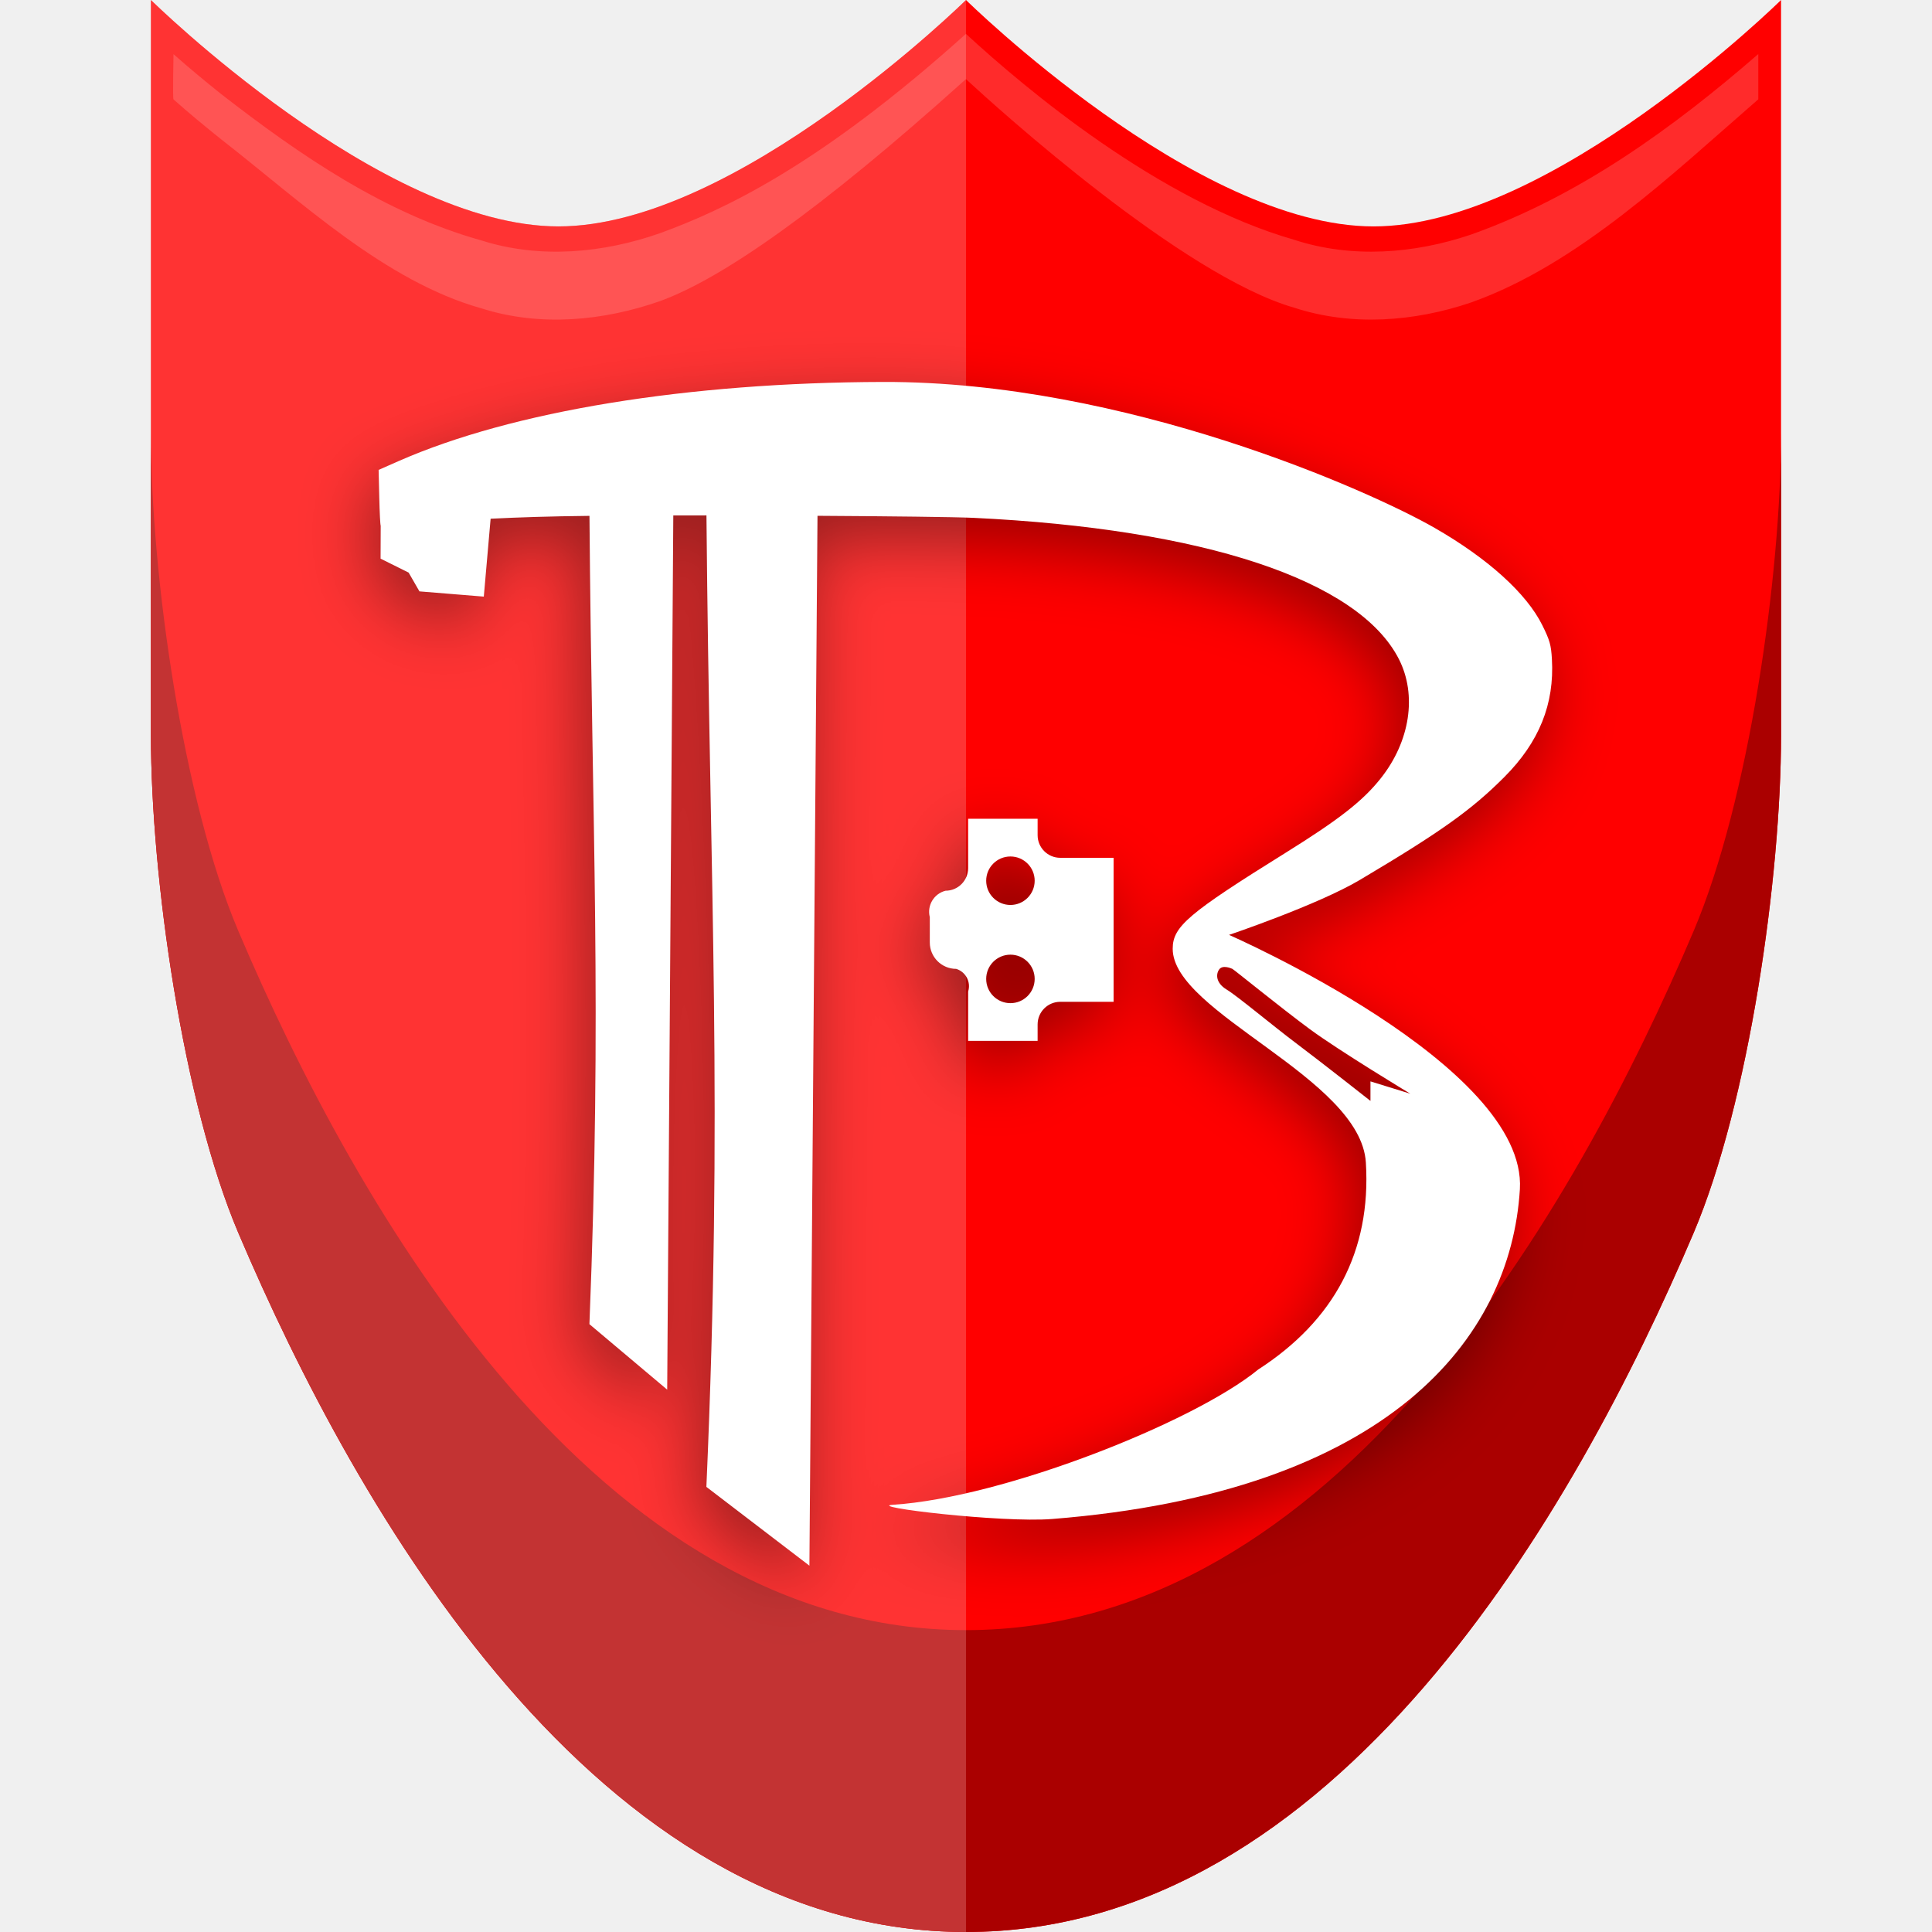
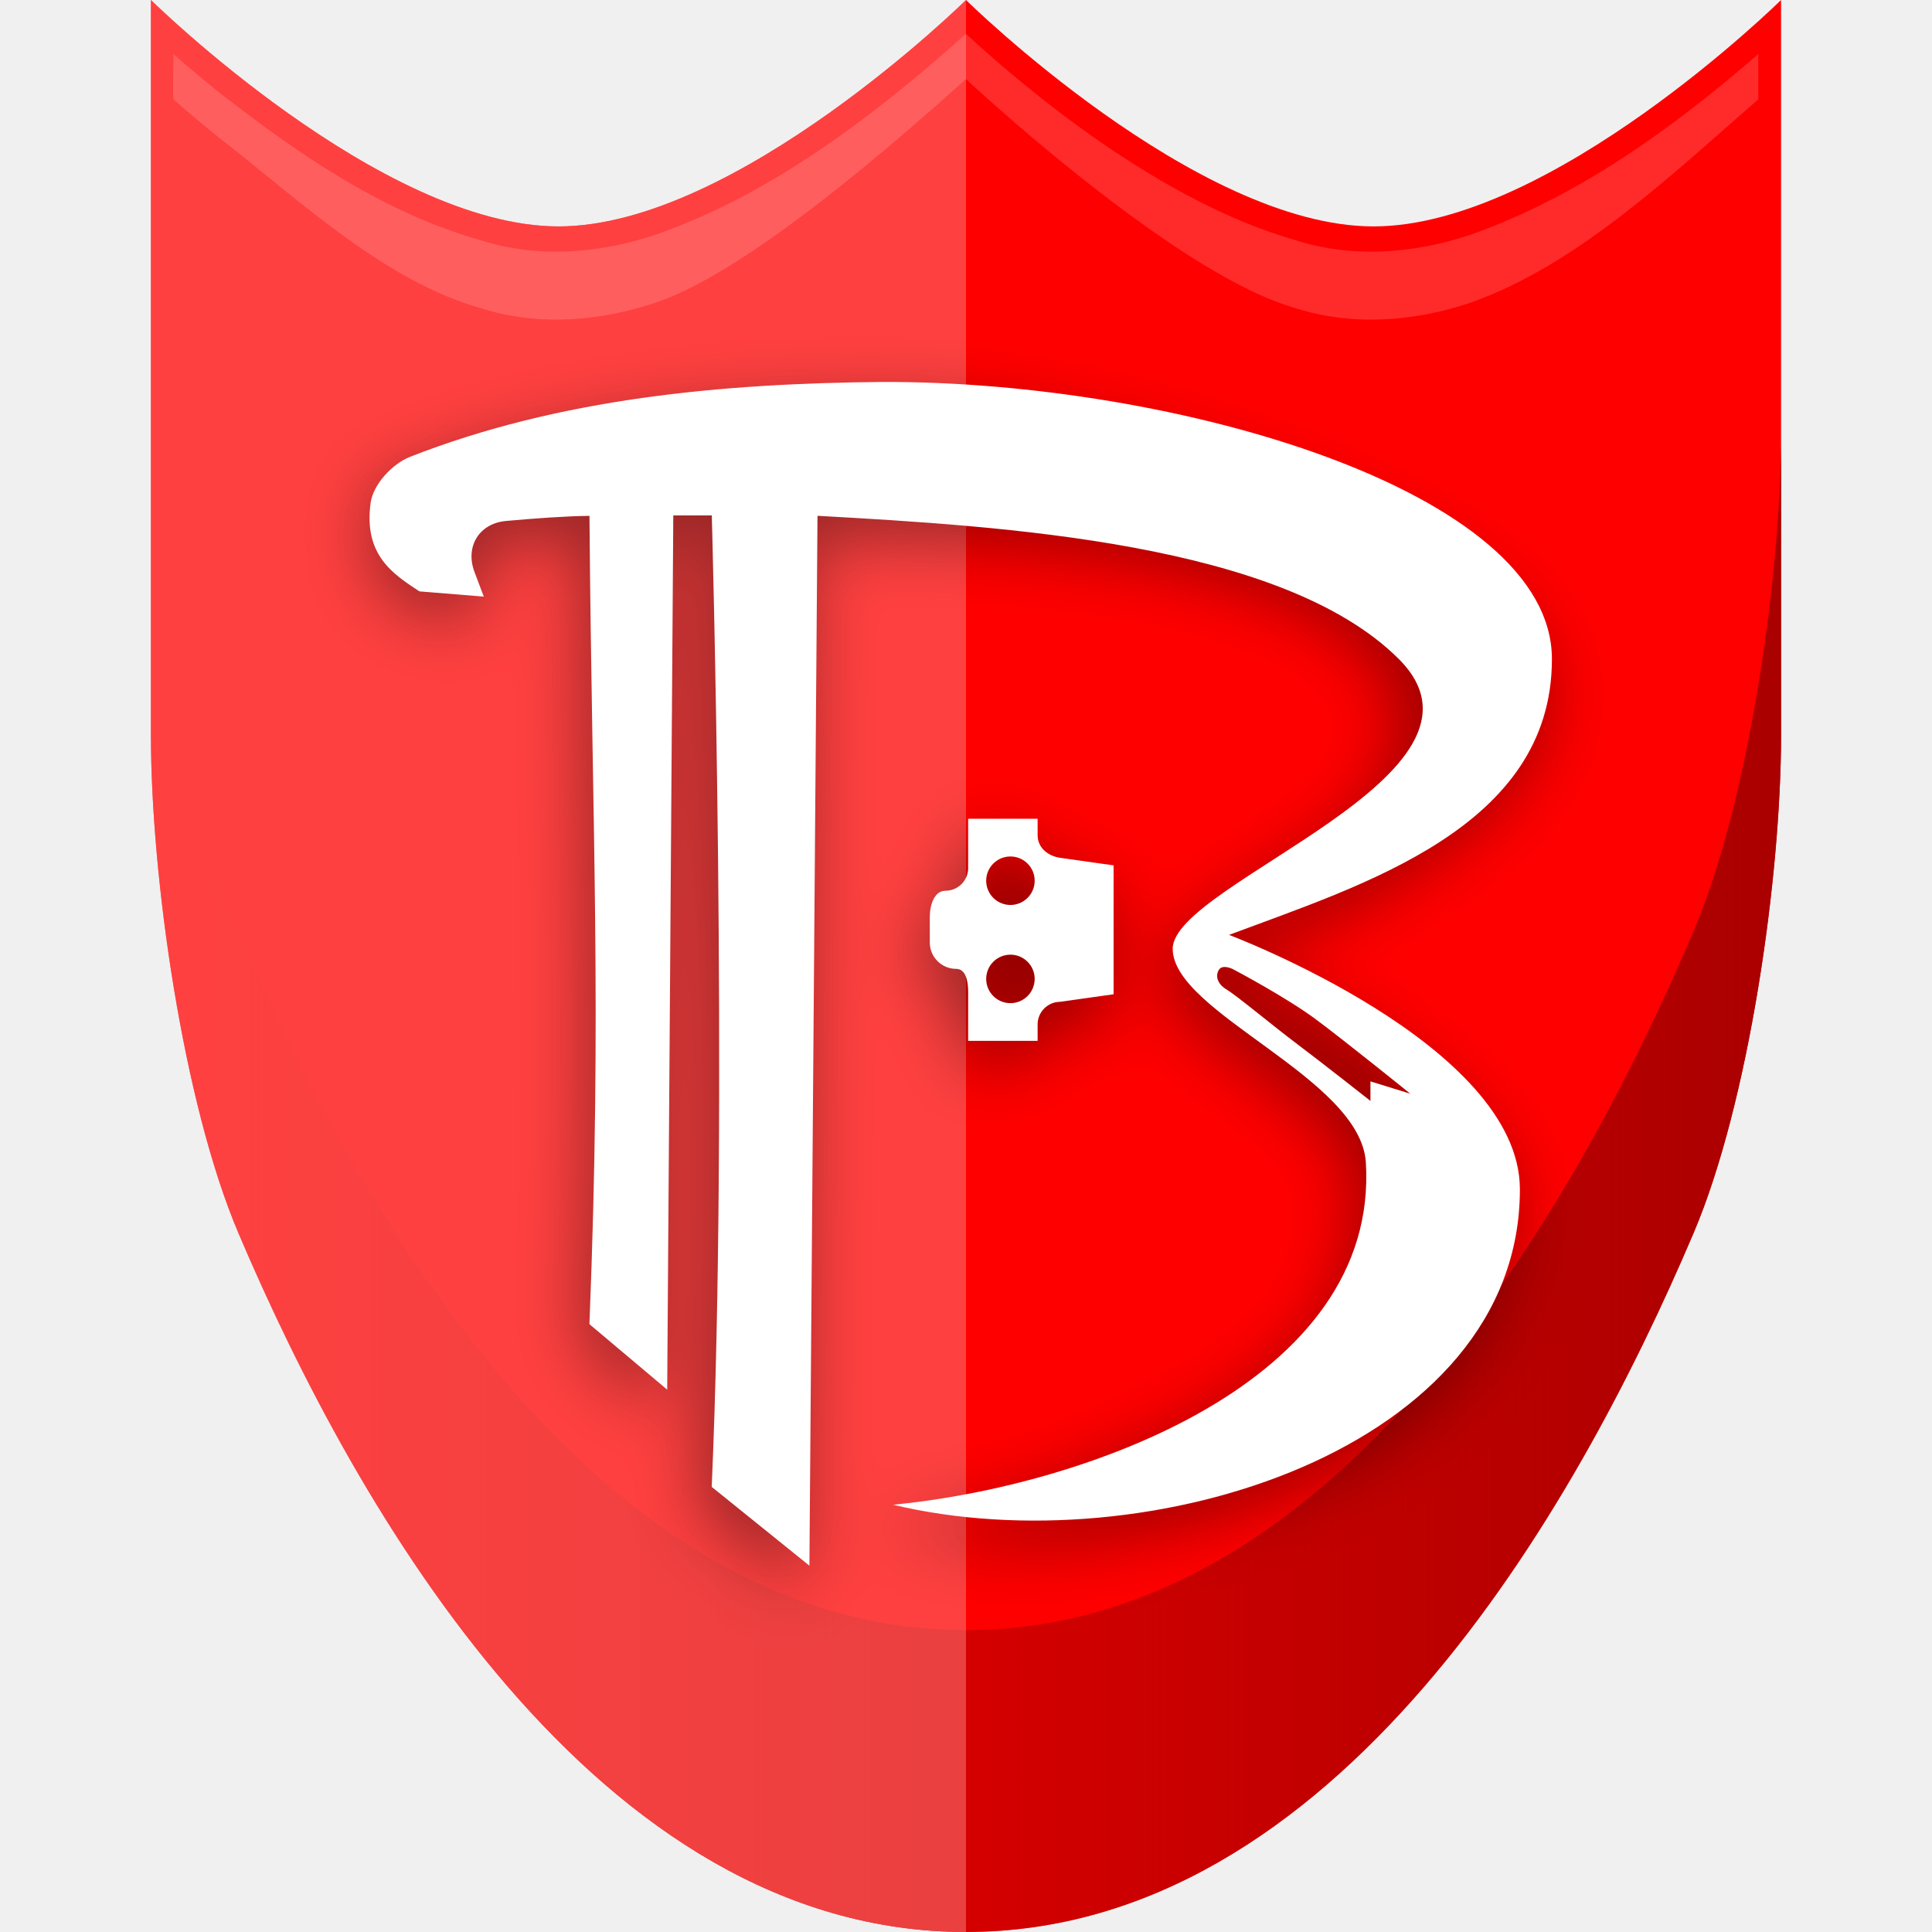
- <svg xmlns="http://www.w3.org/2000/svg" width="512" height="512" viewBox="0 0 135.467 135.467" version="1.1" id="svg5" xml:space="preserve">
+ <svg xmlns="http://www.w3.org/2000/svg" xmlns:xlink="http://www.w3.org/1999/xlink" width="512" height="512" viewBox="0 0 135.467 135.467" version="1.1" id="svg5" xml:space="preserve">
  <defs id="defs2">
+     <linearGradient id="linearGradient6">
+       <stop style="stop-color:#aa0000;stop-opacity:0;" offset="0" id="stop7" />
+       <stop style="stop-color:#aa0000;stop-opacity:1;" offset="1" id="stop6" />
+     </linearGradient>
    <filter style="color-interpolation-filters:sRGB" id="filter14" x="-0.069" y="-0.069" width="1.139" height="1.138">
      <feGaussianBlur stdDeviation="2.38" id="feGaussianBlur14" />
    </filter>
+     <linearGradient xlink:href="#linearGradient6" id="linearGradient7" x1="10.583" y1="82.926" x2="124.883" y2="82.926" gradientUnits="userSpaceOnUse" />
  </defs>
  <g id="layer1">
    <path id="rect1" style="display:inline;opacity:1;fill:#ff0000;stroke-width:10.213;stroke-linecap:round;stroke-linejoin:round;stroke-miterlimit:1;paint-order:markers stroke fill" d="m 10.583,0 c 0,0 16.107,15.875 28.575,15.875 C 51.626,15.875 67.733,0 67.733,0 c 0,0 16.107,15.875 28.575,15.875 C 108.776,15.875 124.883,0 124.883,0 v 51.553 c 0,9.937 -2.247,25.756 -6.13,34.896 -8.299,19.532 -25.116,49.017 -51.02,49.017 -25.904,0 -42.721,-29.485 -51.02,-49.017 C 12.83,77.309 10.583,61.49 10.583,51.553 Z" />
-     <path id="path5" style="display:inline;opacity:1;fill:#aa0000;stroke-width:10.213;stroke-linecap:round;stroke-linejoin:round;stroke-miterlimit:1;paint-order:markers stroke fill" d="m 10.583,30.386 v 21.167 c 0,9.937 2.247,25.756 6.13,34.897 8.299,19.532 25.116,49.017 51.02,49.017 25.903,0 42.721,-29.485 51.02,-49.017 3.884,-9.14 6.13,-24.96 6.13,-34.897 V 30.386 c 0,9.937 -2.247,25.756 -6.13,34.897 -8.299,19.532 -25.116,49.017 -51.02,49.017 -25.904,0 -42.721,-29.485 -51.02,-49.017 -3.884,-9.14 -6.13,-24.96 -6.13,-34.897 z" />
-     <path id="path16" style="display:inline;opacity:0.3;fill:#ffaaaa;stroke-width:10.213;stroke-linecap:round;stroke-linejoin:round;stroke-miterlimit:1;paint-order:markers stroke fill" d="m 10.583,0 v 51.553 c 0,9.937 2.246,25.756 6.13,34.896 8.299,19.532 25.117,49.017 51.02,49.017 V 0 c 0,0 -16.107,15.875 -28.575,15.875 C 26.691,15.875 10.583,0 10.583,0 Z" />
+     <path id="path5" style="display:inline;opacity:1;fill:url(#linearGradient7);stroke-width:10.213;stroke-linecap:round;stroke-linejoin:round;stroke-miterlimit:1;paint-order:markers stroke fill" d="m 10.583,30.386 v 21.167 c 0,9.937 2.247,25.756 6.13,34.897 8.299,19.532 25.116,49.017 51.02,49.017 25.903,0 42.721,-29.485 51.02,-49.017 3.884,-9.14 6.13,-24.96 6.13,-34.897 V 30.386 c 0,9.937 -2.247,25.756 -6.13,34.897 -8.299,19.532 -25.116,49.017 -51.02,49.017 -25.904,0 -42.721,-29.485 -51.02,-49.017 -3.884,-9.14 -6.13,-24.96 -6.13,-34.897 z" />
+     <path id="path3" style="display:inline;opacity:0.5;fill:#ff8080;fill-opacity:1;stroke-width:10.213;stroke-linecap:round;stroke-linejoin:round;stroke-miterlimit:1;paint-order:markers stroke fill" d="m 10.583,0 v 51.553 c 0,9.937 2.246,25.756 6.13,34.896 8.299,19.532 25.117,49.017 51.02,49.017 V 0 c 0,0 -16.107,15.875 -28.575,15.875 C 26.691,15.875 10.583,0 10.583,0 Z" />
    <path id="path14" style="display:inline;opacity:0.4;mix-blend-mode:normal;fill:#000000;stroke-width:0.265;stroke-linecap:round;stroke-linejoin:round;stroke-miterlimit:1;paint-order:markers stroke fill;filter:url(#filter14)" d="m 61.392,28.368 c -13.707,0.037 -26,2.044 -33.96,5.545 l -1.413,0.622 0.045,1.928 c 0.025,1.06 0.07,1.953 0.101,1.984 l -0.008,2.311 1.966,0.978 0.759,1.317 4.512,0.367 0.478,-5.462 c 2.019,-0.1 4.142,-0.169 6.931,-0.2 0.176,22.231 0.885,34.363 -0.003,56.676 l 5.453,4.592 0.428,-61.3 c 0.752,-8.2e-4 1.483,-0.003 2.325,-0.002 0.234,26.706 1.171,41.299 -0.005,68.12 l 7.224,5.524 0.567,-73.614 c 5.06,0.031 9.615,0.08 10.914,0.142 16.178,0.77 27.027,4.37 29.851,9.905 1.284,2.518 0.786,5.776 -1.28,8.372 -1.259,1.583 -2.914,2.875 -6.682,5.221 -6.817,4.244 -7.894,5.16 -7.897,6.715 -0.007,4.505 13.178,9.04 13.544,14.989 0.385,6.256 -2.253,11.097 -7.548,14.516 -4.503,3.69 -17.862,8.988 -25.601,9.483 -1.999,0.128 7.588,1.282 11.157,0.998 23.591,-1.875 32.154,-12.65 32.791,-23.116 0.53,-8.7 -20.394,-17.839 -20.394,-17.839 0,0 6.208,-2.096 9.165,-3.85 5.725,-3.395 7.87,-4.944 10.145,-7.225 2.437,-2.445 3.512,-5.112 3.33,-8.263 -0.057,-0.992 -0.151,-1.324 -0.671,-2.373 -1.106,-2.233 -3.819,-4.685 -7.551,-6.827 C 95.559,36.015 78.367,28.322 61.392,28.368 Z m 5.963,30.627 v 3.461 c 0,0.877 -0.711,1.587 -1.587,1.587 -0.816,0.207 -1.309,1.036 -1.102,1.852 v 1.775 c 0,1.023 0.829,1.852 1.852,1.852 0.67,0.207 1.044,0.918 0.837,1.587 v 3.461 h 4.871 v -1.152 c 0,-0.877 0.711,-1.587 1.587,-1.587 h 3.74 V 69.523 H 77.655 V 64.044 H 77.553 V 61.735 h -3.74 c -0.877,0 -1.587,-0.711 -1.587,-1.587 v -1.152 z" />
-     <path id="rect10" style="display:inline;opacity:1;fill:#ffffff;stroke-width:0.265;stroke-linecap:round;stroke-linejoin:round;stroke-miterlimit:1;paint-order:markers stroke fill" d="m 61.921,26.781 c -13.707,0.037 -26,2.044 -33.96,5.545 l -1.413,0.622 0.045,1.928 c 0.025,1.06 0.07,1.953 0.101,1.984 l -0.008,2.311 1.966,0.978 0.759,1.317 4.512,0.367 0.478,-5.462 c 2.019,-0.1 4.142,-0.169 6.931,-0.2 0.176,22.231 0.885,34.363 -0.003,56.676 l 5.453,4.592 0.428,-61.3 c 0.752,-8.2e-4 1.483,-0.003 2.325,-0.002 0.234,26.706 1.171,41.299 -0.005,68.12 l 7.224,5.524 0.567,-73.614 c 5.06,0.031 9.615,0.08 10.914,0.142 16.178,0.77 27.027,4.37 29.851,9.905 1.284,2.518 0.786,5.776 -1.28,8.372 -1.259,1.583 -2.914,2.875 -6.682,5.221 -6.817,4.244 -7.894,5.16 -7.897,6.715 -0.007,4.505 13.178,9.04 13.544,14.989 0.385,6.256 -2.253,11.097 -7.548,14.516 -4.503,3.69 -17.862,8.988 -25.601,9.483 -1.999,0.128 7.588,1.282 11.157,0.998 23.591,-1.875 32.154,-12.65 32.791,-23.116 0.53,-8.7 -20.394,-17.839 -20.394,-17.839 0,0 6.209,-2.097 9.165,-3.85 5.725,-3.395 7.87,-4.943 10.145,-7.225 2.437,-2.445 3.512,-5.112 3.33,-8.263 -0.057,-0.992 -0.151,-1.324 -0.671,-2.373 -1.106,-2.233 -3.819,-4.685 -7.551,-6.827 C 96.088,34.427 78.896,26.735 61.921,26.781 Z m 5.963,30.627 v 3.461 c 0,0.877 -0.711,1.587 -1.587,1.587 -0.816,0.207 -1.309,1.036 -1.102,1.852 v 1.775 c 0,1.023 0.829,1.852 1.852,1.852 0.67,0.207 1.044,0.918 0.837,1.587 v 3.461 h 4.871 v -1.152 c 0,-0.877 0.711,-1.587 1.587,-1.587 h 3.74 V 60.147 h -3.74 c -0.877,0 -1.587,-0.711 -1.587,-1.587 v -1.152 z m 2.965,2.646 c 0.939,8e-6 1.7,0.761 1.7,1.7 -8e-6,0.939 -0.761,1.7 -1.7,1.7 -0.939,2.77e-4 -1.7,-0.761 -1.7,-1.7 8e-6,-0.939 0.761,-1.7 1.7,-1.7 z m 0,6.885 c 0.939,8e-6 1.7,0.761 1.7,1.7 -8e-6,0.939 -0.761,1.7 -1.7,1.7 -0.939,2.77e-4 -1.7,-0.761 -1.7,-1.7 8e-6,-0.939 0.761,-1.7 1.7,-1.7 z m 15.563,0.997 c 0.124,0.057 3.373,2.708 5.42,4.219 2.047,1.512 7.052,4.532 7.052,4.532 l -2.791,-0.863 v 1.369 c 0,0 -3.349,-2.642 -5.12,-3.973 -1.771,-1.331 -4.194,-3.37 -4.964,-3.835 -0.77,-0.465 -0.762,-1.085 -0.52,-1.415 0.237,-0.324 0.799,-0.091 0.923,-0.035 z" />
+     <path id="rect10" style="display:inline;opacity:1;fill:#ffffff;stroke-width:0.265;stroke-linecap:round;stroke-linejoin:round;stroke-miterlimit:1;paint-order:markers stroke fill" d="m 61.921,26.781 c -11.225,0.097 -22.668,1.134 -33.174,5.253 -1.224,0.48 -2.583,1.923 -2.76,3.225 -0.493,3.641 1.527,4.965 3.423,6.207 l 4.512,0.367 -0.65,-1.722 c -0.671,-1.777 0.314,-3.408 2.206,-3.582 1.972,-0.181 4.192,-0.34 5.854,-0.358 0.176,22.231 0.885,34.363 -0.003,56.676 l 5.453,4.592 0.428,-61.3 2.699,-0.002 c 0,0 1.171,41.299 -0.005,68.12 l 6.85,5.524 0.567,-73.614 c 12.944,0.724 32.6,1.882 40.764,10.046 8.105,8.105 -15.851,15.704 -15.858,20.308 -0.007,4.505 13.178,9.04 13.544,14.989 0.947,15.389 -19.733,22.703 -33.149,23.999 17.862,4.271 43.949,-3.907 43.949,-22.118 0,-10.17 -20.394,-17.839 -20.394,-17.839 9.415,-3.526 22.64,-7.539 22.64,-19.337 0,-11.798 -26.384,-19.489 -46.896,-19.433 z m 5.963,30.627 v 3.461 c 0,0.877 -0.711,1.587 -1.587,1.587 -0.792,0 -1.102,0.997 -1.102,1.852 v 1.775 c 0,1.023 0.829,1.852 1.852,1.852 0.686,0 0.837,0.901 0.837,1.587 v 3.461 h 4.871 v -1.152 c 0,-0.877 0.711,-1.587 1.587,-1.587 l 3.74,-0.529 v -9.038 l -3.74,-0.529 c -0.868,-0.123 -1.587,-0.711 -1.587,-1.587 v -1.152 z m 2.965,2.646 c 0.939,8e-6 1.7,0.761 1.7,1.7 -8e-6,0.939 -0.761,1.7 -1.7,1.7 -0.939,2.77e-4 -1.7,-0.761 -1.7,-1.7 8e-6,-0.939 0.761,-1.7 1.7,-1.7 z m 0,6.885 c 0.939,8e-6 1.7,0.761 1.7,1.7 -8e-6,0.939 -0.761,1.7 -1.7,1.7 -0.939,2.77e-4 -1.7,-0.761 -1.7,-1.7 8e-6,-0.939 0.761,-1.7 1.7,-1.7 z m 15.563,0.997 c 0.124,0.057 3.747,1.983 5.794,3.494 2.047,1.512 6.677,5.257 6.677,5.257 l -2.791,-0.863 v 1.369 c 0,0 -3.349,-2.642 -5.12,-3.973 -1.771,-1.331 -4.194,-3.37 -4.964,-3.835 -0.77,-0.465 -0.762,-1.085 -0.52,-1.415 0.237,-0.324 0.799,-0.091 0.923,-0.035 z" />
    <path id="path15" style="display:inline;opacity:0.2;mix-blend-mode:normal;fill:#ffd5d5;stroke-width:10.213;stroke-linecap:round;stroke-linejoin:round;stroke-miterlimit:1;paint-order:markers stroke fill" d="M 67.729,2.373 C 57.328,11.731 50.591,14.77 46.306,16.341 c -3.991,1.406 -8.431,1.82 -12.511,0.529 -6.833,-1.907 -12.782,-5.998 -18.32,-10.301 -1.122,-0.902 -2.233,-1.818 -3.31,-2.774 0,0 -0.066,3.137 0,3.175 1.077,0.956 2.188,1.872 3.31,2.774 5.538,4.303 11.487,9.982 18.32,11.889 4.08,1.291 8.52,0.876 12.511,-0.529 4.285,-1.571 11.022,-6.197 21.423,-15.556 2.268,2.092 15.182,13.782 23.024,16.03 4.02,1.313 8.411,0.979 12.376,-0.362 7.552,-2.679 14.154,-9.038 20.158,-14.252 V 3.789 c -6.004,5.214 -12.605,9.985 -20.158,12.664 -3.965,1.341 -8.356,1.676 -12.376,0.362 C 81.274,14.098 71.897,6.219 67.729,2.373 Z" />
  </g>
</svg>
